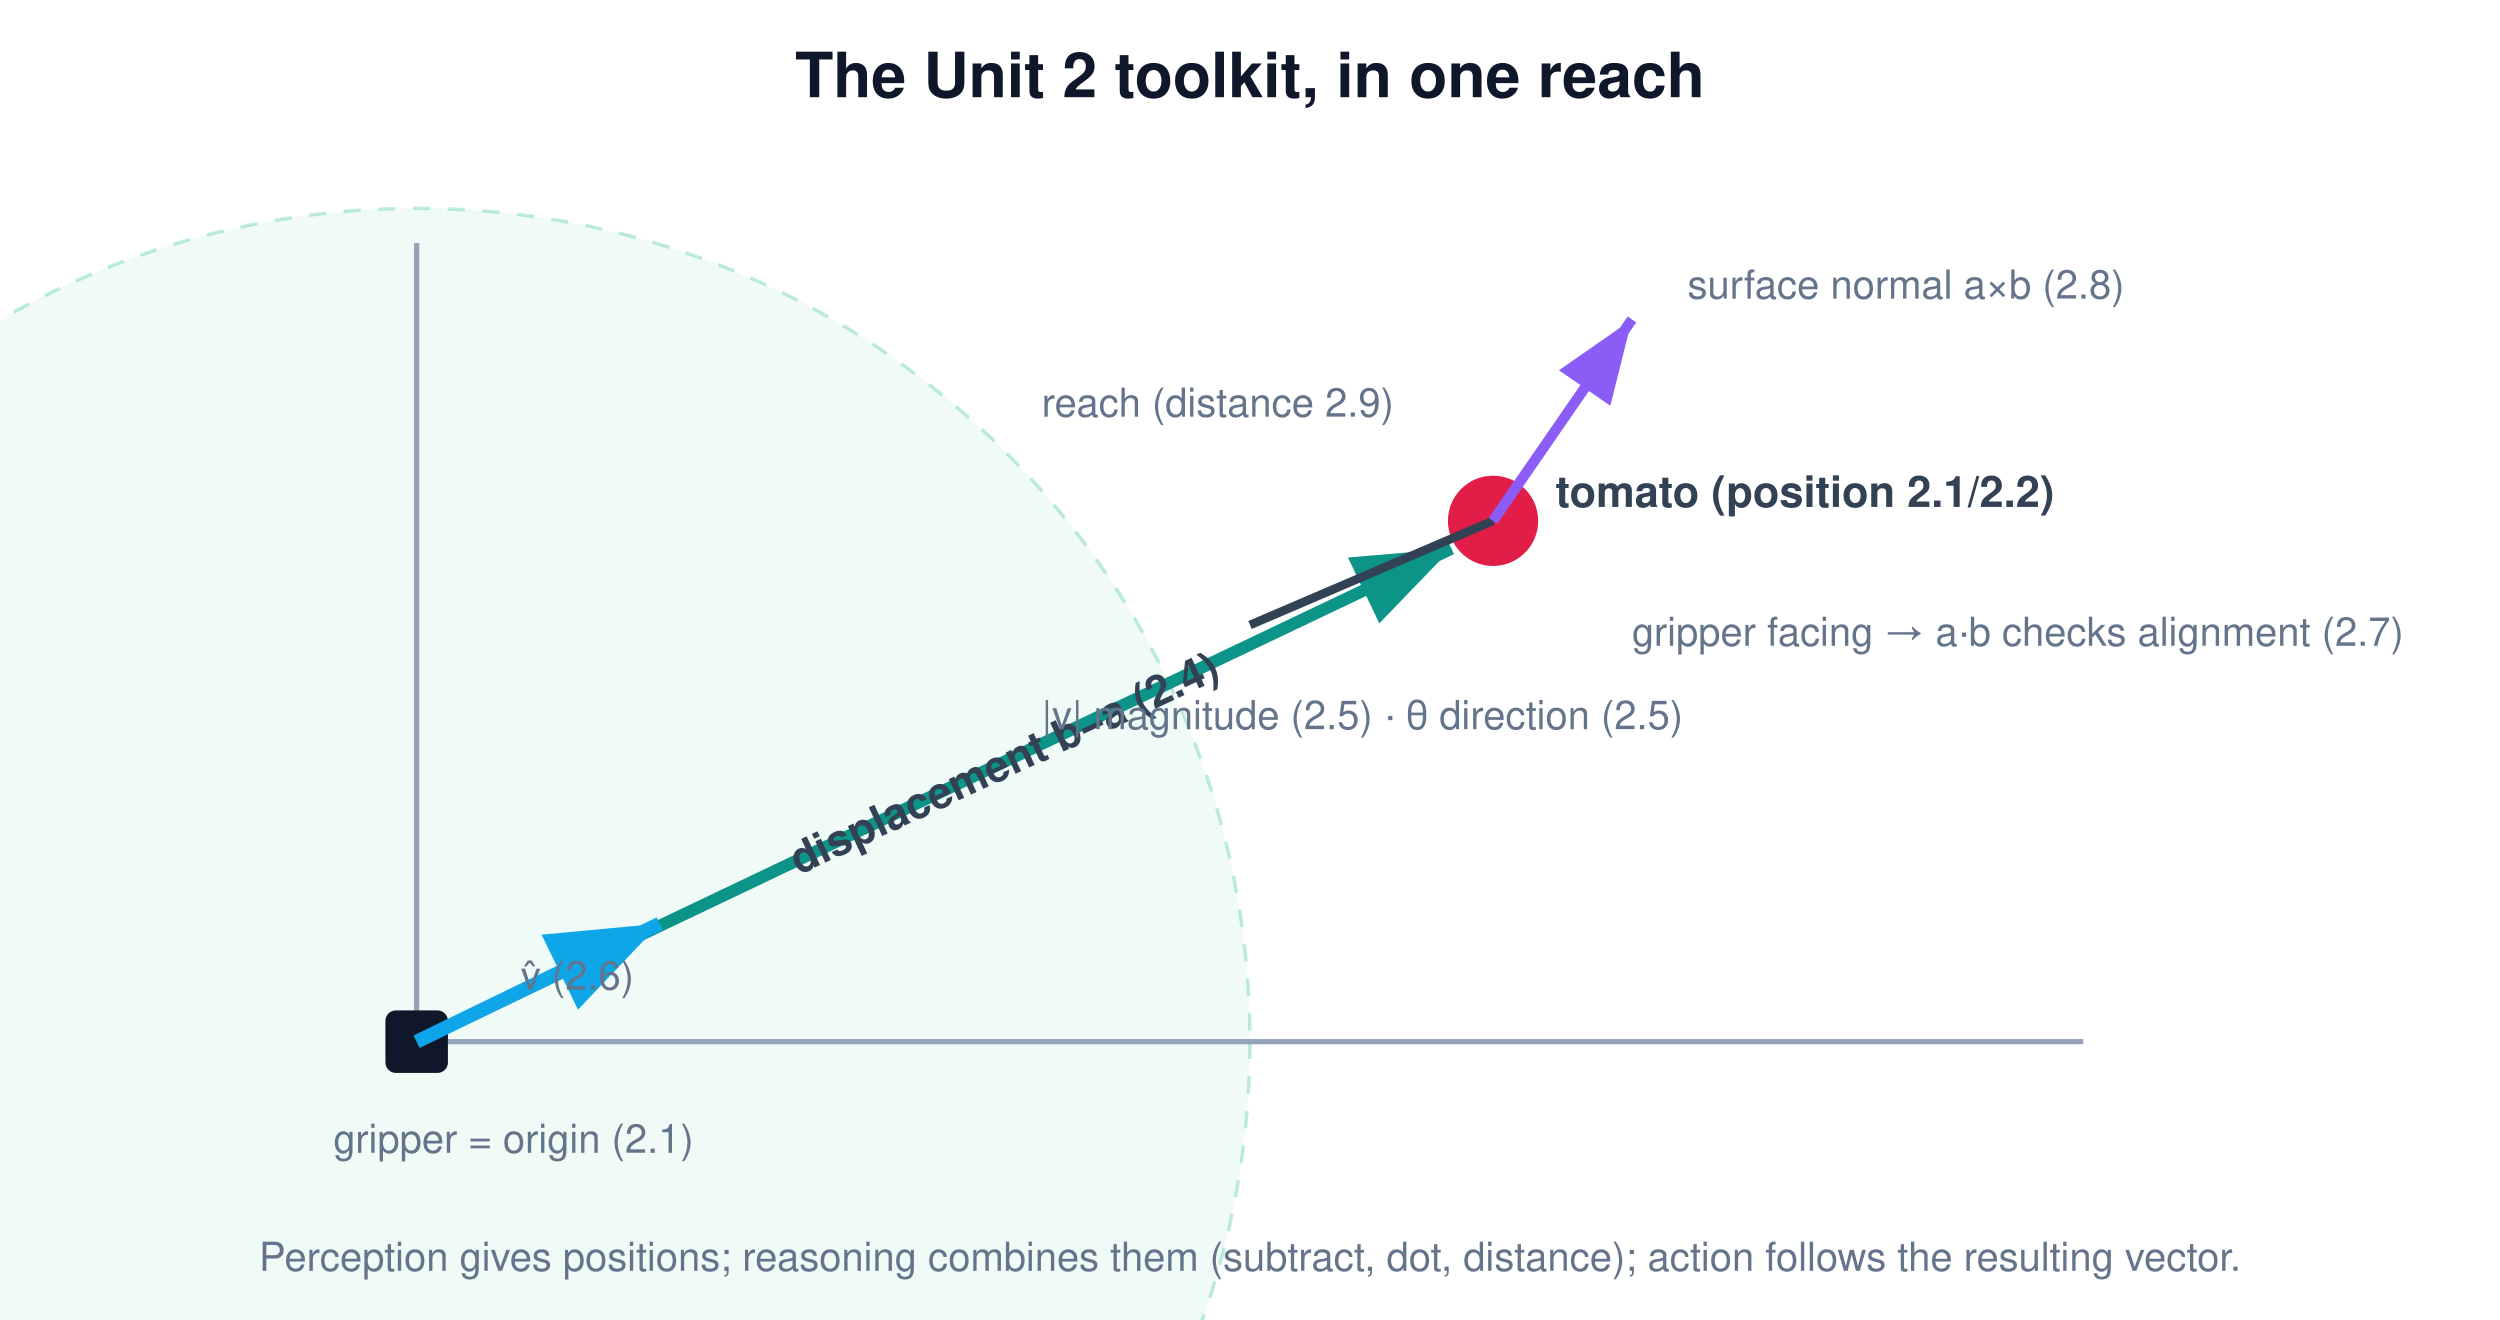
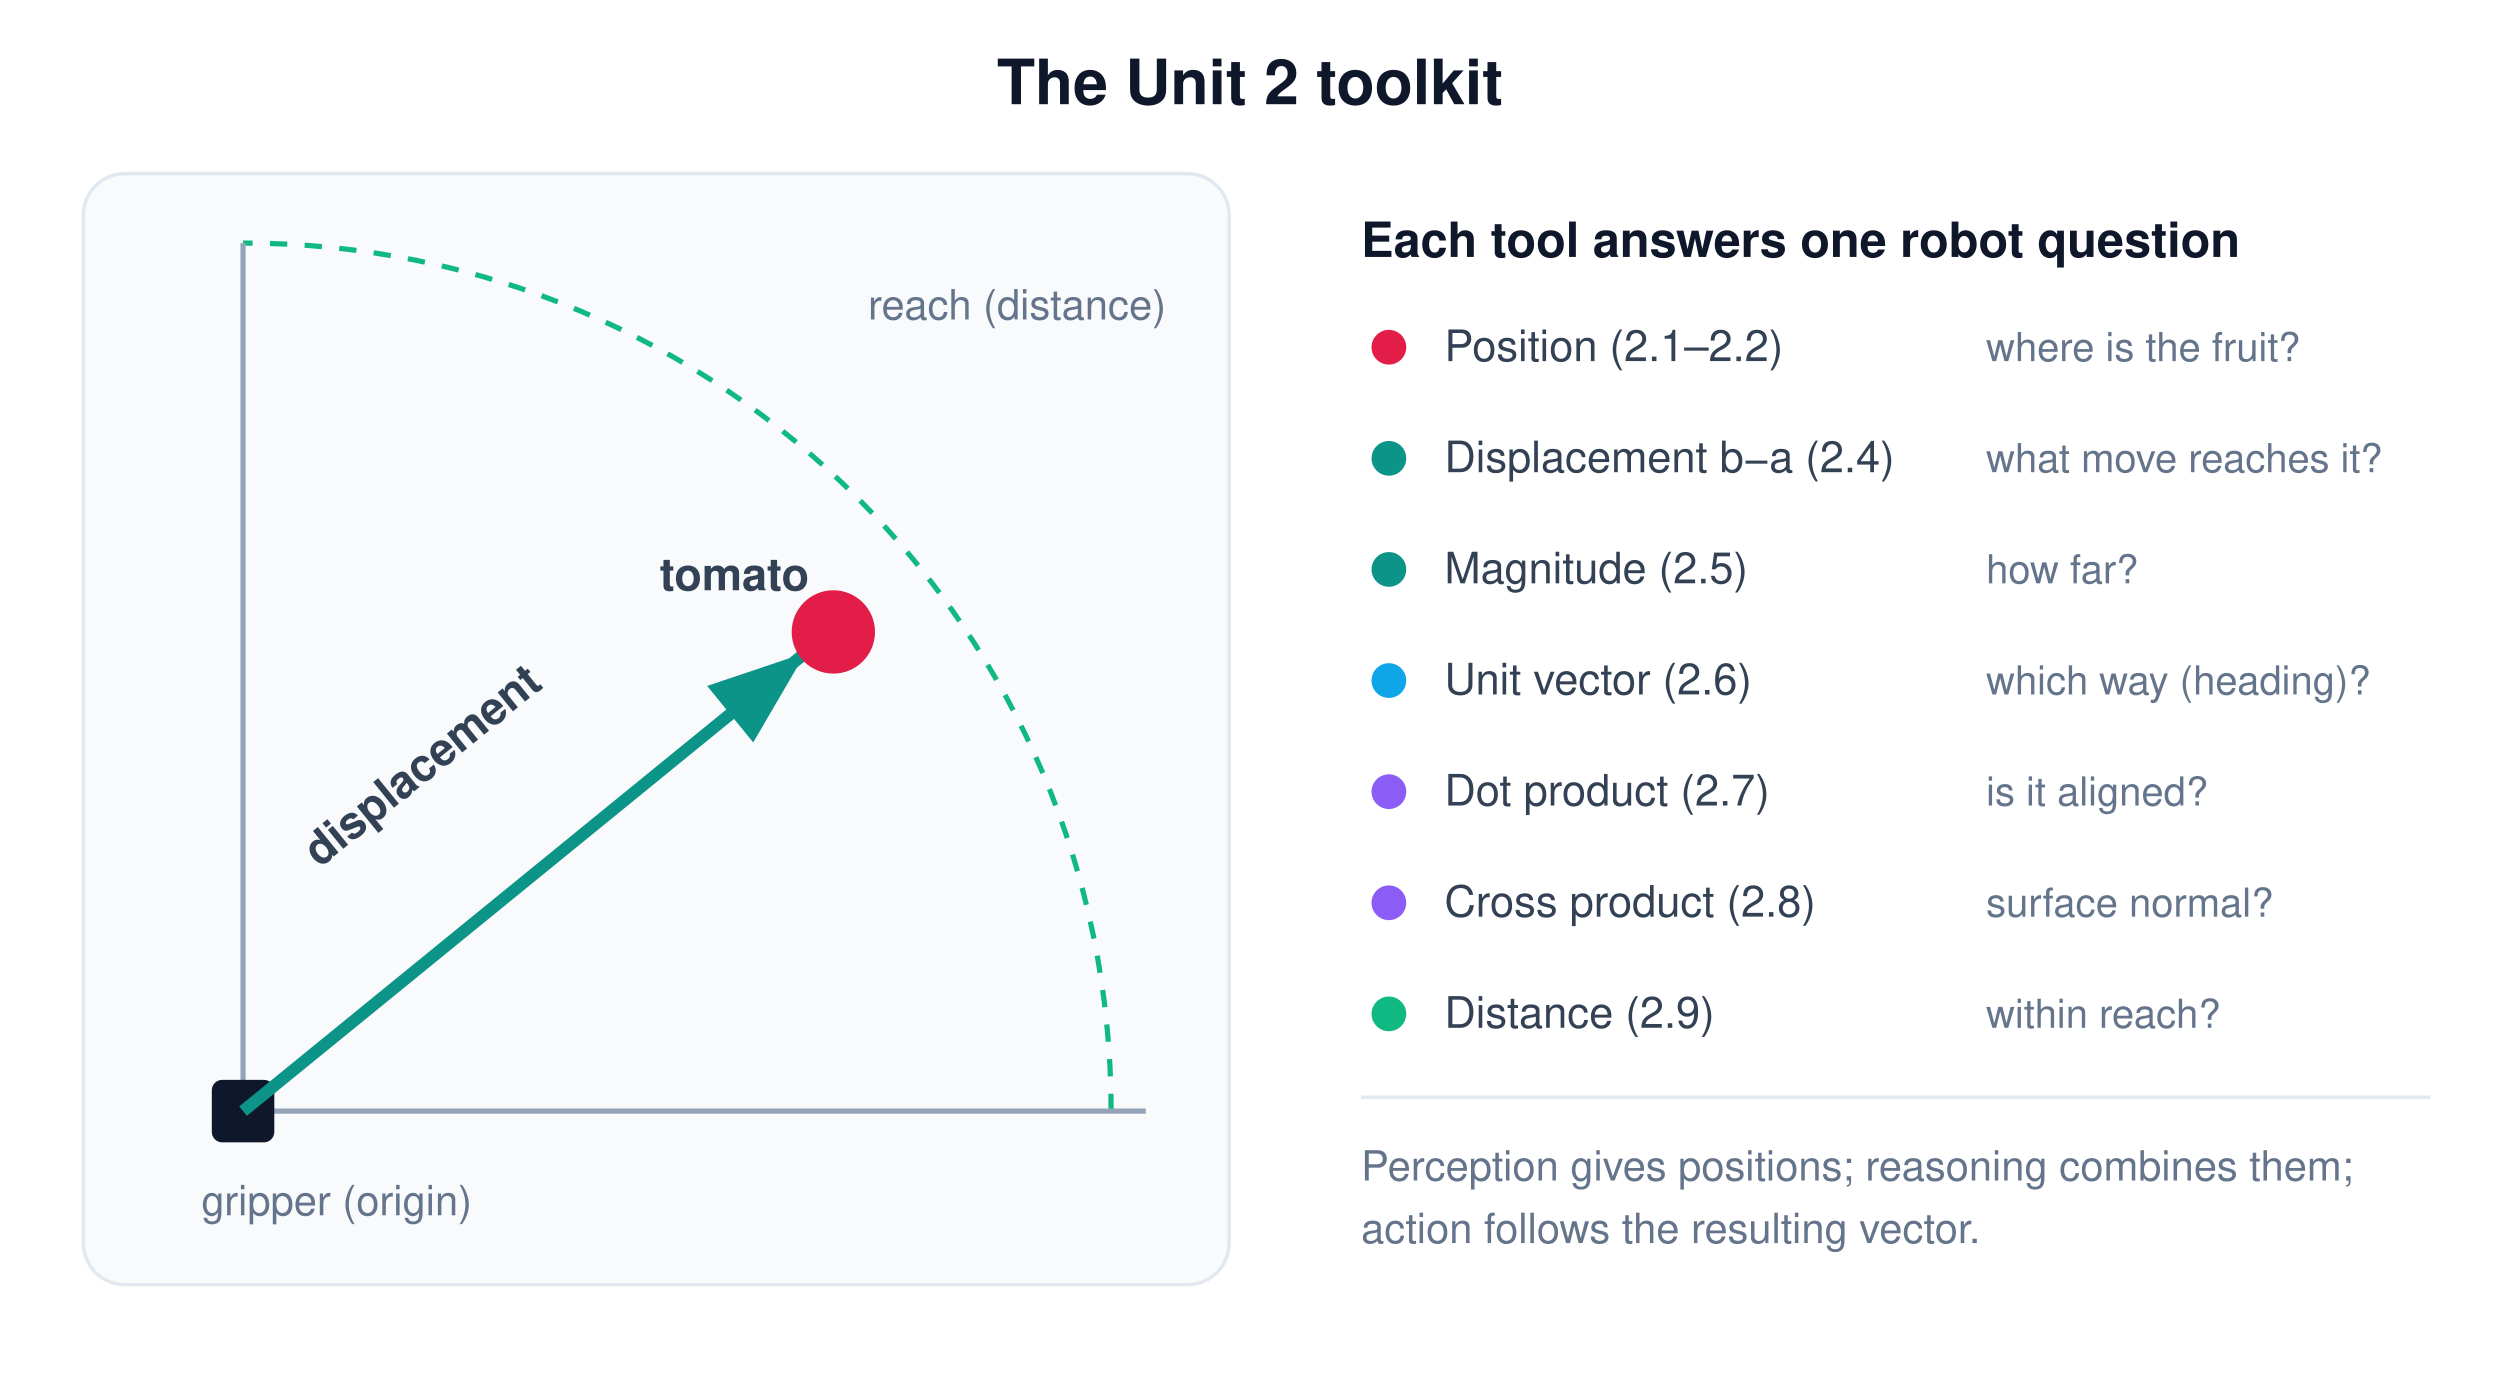
- <svg xmlns="http://www.w3.org/2000/svg" viewBox="0 0 720 380" font-family="Segoe UI, Helvetica, Arial, sans-serif" role="img" aria-label="One greenhouse reach annotated with every Unit 2 vector tool: position, displacement, magnitude, direction, unit vector, dot product, cross product, and reach distance.">
+ <svg xmlns="http://www.w3.org/2000/svg" viewBox="0 0 720 400" font-family="Segoe UI, Helvetica, Arial, sans-serif" role="img" aria-label="Left: a simple greenhouse reach showing the gripper, the displacement arrow to the tomato, and the reach arc. Right: a legend listing the eight Unit 2 vector tools and the robot question each answers.">
  <defs>
-     <marker id="tk" markerWidth="10" markerHeight="10" refX="8" refY="3" orient="auto">
+     <marker id="rk" markerWidth="10" markerHeight="10" refX="8" refY="3" orient="auto">
      <path d="M0,0 L8,3 L0,6 Z" fill="#0d9488" />
    </marker>
-     <marker id="tu" markerWidth="10" markerHeight="10" refX="8" refY="3" orient="auto">
-       <path d="M0,0 L8,3 L0,6 Z" fill="#0ea5e9" />
-     </marker>
-     <marker id="tn" markerWidth="10" markerHeight="10" refX="8" refY="3" orient="auto">
-       <path d="M0,0 L8,3 L0,6 Z" fill="#8b5cf6" />
-     </marker>
-     <style>.t{font-size:18px;font-weight:700;fill:#0f172a}.l{font-size:12.5px;font-weight:600;fill:#334155}.c{font-size:11.5px;fill:#64748b}</style>
+     <style>
+       .t{font-size:18px;font-weight:700;fill:#0f172a}
+       .h{font-size:14px;font-weight:700;fill:#0f172a}
+       .l{font-size:13px;font-weight:600;fill:#334155}
+       .c{font-size:12px;fill:#64748b}
+       .row{font-size:12.5px;fill:#334155}
+       .q{font-size:11.5px;fill:#64748b}
+     </style>
  </defs>
-   <text x="360" y="28" text-anchor="middle" class="t">The Unit 2 toolkit, in one reach</text>
-   <circle cx="120" cy="300" r="240" fill="#10b98110" stroke="#10b98144" stroke-dasharray="5 5" />
-   <text x="300" y="120" class="c" fill="#0d9488">reach (distance 2.9)</text>
-   <line x1="120" y1="300" x2="600" y2="300" stroke="#94a3b8" stroke-width="1.5" />
-   <line x1="120" y1="300" x2="120" y2="70" stroke="#94a3b8" stroke-width="1.5" />
-   <rect x="111" y="291" width="18" height="18" rx="3" fill="#0f172a" />
-   <text x="96" y="332" class="c">gripper = origin (2.1)</text>
-   <circle cx="430" cy="150" r="13" fill="#e11d48" />
-   <text x="448" y="146" class="l">tomato (position 2.1/2.2)</text>
-   <line x1="120" y1="300" x2="418" y2="158" stroke="#0d9488" stroke-width="3.5" marker-end="url(#tk)" />
-   <text x="230" y="252" class="l" fill="#0d9488" transform="rotate(-25 230 252)">displacement b−a (2.4)</text>
-   <text x="300" y="210" class="c" fill="#0d9488">|v| magnitude (2.5) · θ direction (2.5)</text>
-   <line x1="120" y1="300" x2="190" y2="266" stroke="#0ea5e9" stroke-width="4" marker-end="url(#tu)" />
-   <text x="150" y="285" class="c" fill="#0284c7">v̂ (2.6)</text>
-   <line x1="430" y1="150" x2="360" y2="180" stroke="#334155" stroke-width="2.5" />
-   <text x="470" y="186" class="c">gripper facing → a·b checks alignment (2.7)</text>
-   <line x1="430" y1="150" x2="470" y2="92" stroke="#8b5cf6" stroke-width="3" marker-end="url(#tn)" />
-   <text x="486" y="86" class="c" fill="#7c3aed">surface normal a×b (2.8)</text>
-   <text x="360" y="366" text-anchor="middle" class="c">Perception gives positions; reasoning combines them (subtract, dot, distance); action follows the resulting vector.</text>
+   <text x="360" y="30" text-anchor="middle" class="t">The Unit 2 toolkit</text>
+   <rect x="24" y="50" width="330" height="320" rx="12" fill="#f8fafc" stroke="#e2e8f0" />
+   <path d="M 320 320 A 250 250 0 0 0 70 70" fill="none" stroke="#10b981" stroke-width="1.5" stroke-dasharray="5 5" />
+   <text x="250" y="92" class="c" fill="#0d9488">reach (distance)</text>
+   <line x1="70" y1="320" x2="330" y2="320" stroke="#94a3b8" stroke-width="1.5" />
+   <line x1="70" y1="320" x2="70" y2="70" stroke="#94a3b8" stroke-width="1.5" />
+   <rect x="61" y="311" width="18" height="18" rx="3" fill="#0f172a" />
+   <text x="58" y="350" class="c">gripper (origin)</text>
+   <line x1="70" y1="320" x2="232" y2="188" stroke="#0d9488" stroke-width="3.5" marker-end="url(#rk)" />
+   <text x="92" y="250" class="l" fill="#0d9488" transform="rotate(-39 92 250)">displacement</text>
+   <circle cx="240" cy="182" r="12" fill="#e11d48" />
+   <text x="190" y="170" class="l">tomato</text>
+   <text x="392" y="74" class="h">Each tool answers one robot question</text>
+   <g>
+     <circle cx="400" cy="100" r="5" fill="#e11d48" />
+     <text x="416" y="104" class="row">Position (2.1–2.2)</text>
+     <text x="572" y="104" class="q">where is the fruit?</text>
+     <circle cx="400" cy="132" r="5" fill="#0d9488" />
+     <text x="416" y="136" class="row">Displacement b−a (2.4)</text>
+     <text x="572" y="136" class="q">what move reaches it?</text>
+     <circle cx="400" cy="164" r="5" fill="#0d9488" />
+     <text x="416" y="168" class="row">Magnitude (2.5)</text>
+     <text x="572" y="168" class="q">how far?</text>
+     <circle cx="400" cy="196" r="5" fill="#0ea5e9" />
+     <text x="416" y="200" class="row">Unit vector (2.6)</text>
+     <text x="572" y="200" class="q">which way (heading)?</text>
+     <circle cx="400" cy="228" r="5" fill="#8b5cf6" />
+     <text x="416" y="232" class="row">Dot product (2.7)</text>
+     <text x="572" y="232" class="q">is it aligned?</text>
+     <circle cx="400" cy="260" r="5" fill="#8b5cf6" />
+     <text x="416" y="264" class="row">Cross product (2.8)</text>
+     <text x="572" y="264" class="q">surface normal?</text>
+     <circle cx="400" cy="292" r="5" fill="#10b981" />
+     <text x="416" y="296" class="row">Distance (2.9)</text>
+     <text x="572" y="296" class="q">within reach?</text>
+   </g>
+   <line x1="392" y1="316" x2="700" y2="316" stroke="#e2e8f0" stroke-width="1" />
+   <text x="392" y="340" class="c">Perception gives positions; reasoning combines them;</text>
+   <text x="392" y="358" class="c">action follows the resulting vector.</text>
</svg>
